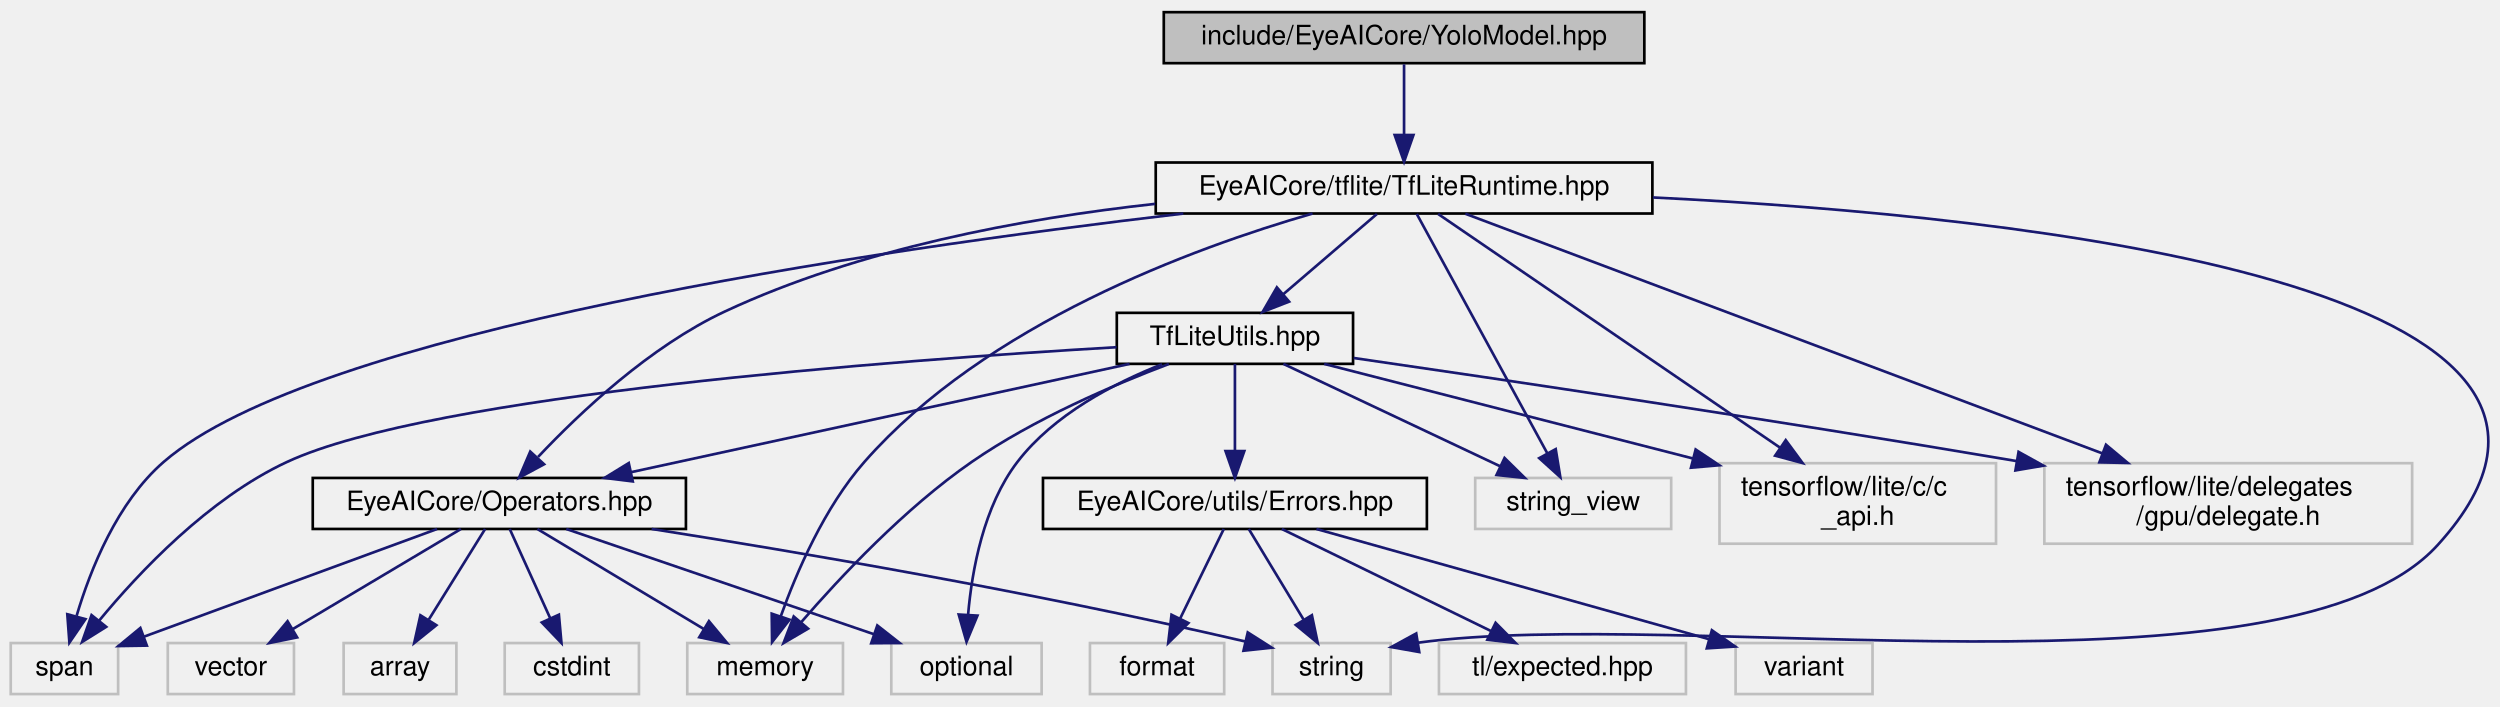
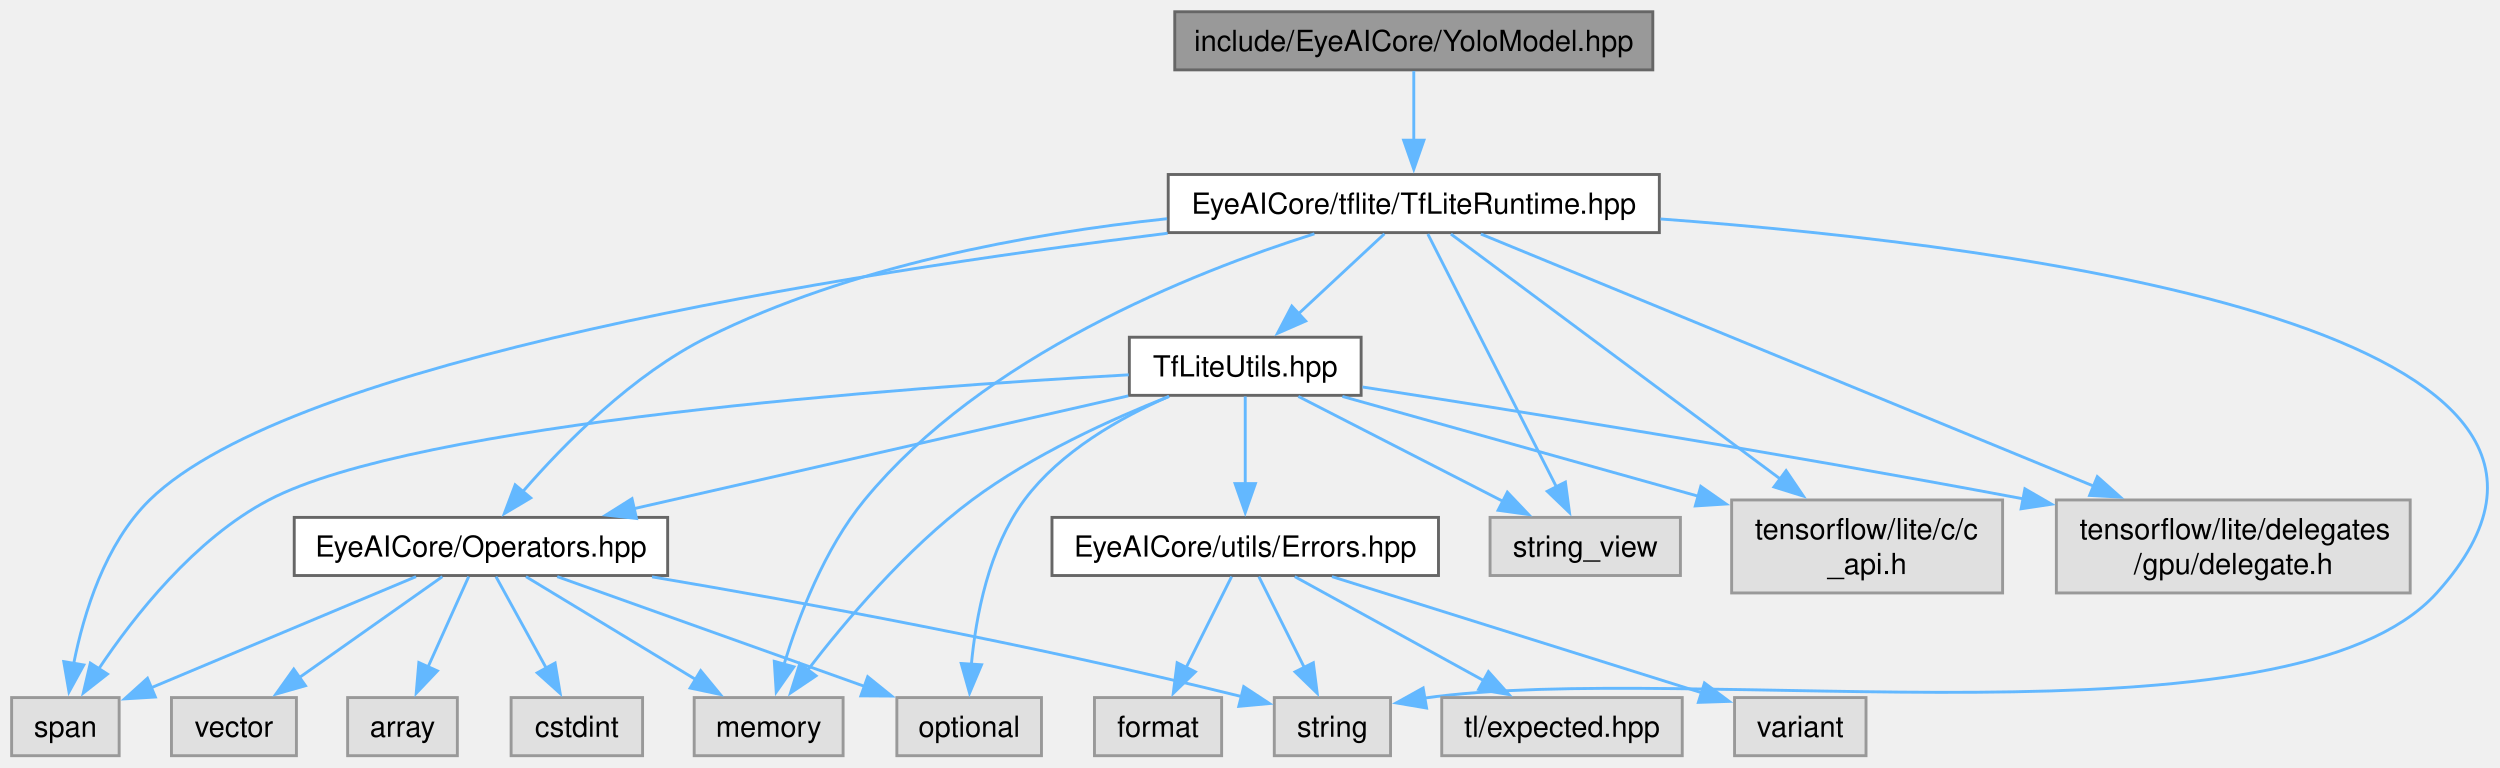
- <svg xmlns="http://www.w3.org/2000/svg" xmlns:xlink="http://www.w3.org/1999/xlink" width="931pt" height="263pt" viewBox="0.00 0.00 931.23 263.00">
-   <g id="graph0" class="graph" transform="scale(1 1) rotate(0) translate(4 259)">
-     <g id="node1" class="node">
-       <g id="a_node1">
-         <a xlink:title=" ">
-           <polygon fill="#bfbfbf" stroke="black" points="429.5,-235.5 429.5,-254.5 608.5,-254.5 608.5,-235.5 429.5,-235.5" />
-           <text text-anchor="middle" x="519" y="-242.5" font-family="Helvetica,sans-Serif" font-size="10.00">include/EyeAICore/YoloModel.hpp</text>
-         </a>
-       </g>
-     </g>
-     <g id="node2" class="node">
-       <g id="a_node2">
+ <svg xmlns="http://www.w3.org/2000/svg" xmlns:xlink="http://www.w3.org/1999/xlink" width="860pt" height="264pt" viewBox="0.00 0.00 860.28 264.00">
+   <g id="graph0" class="graph" transform="scale(1 1) rotate(0) translate(4 260)">
+     <g id="Node000001" class="node">
+       <g id="a_Node000001">
+         <a xlink:title=" ">
+           <polygon fill="#999999" stroke="#666666" points="564.75,-256 400.25,-256 400.25,-236 564.75,-236 564.75,-256" />
+           <text text-anchor="middle" x="482.5" y="-242.5" font-family="Helvetica,sans-Serif" font-size="10.00">include/EyeAICore/YoloModel.hpp</text>
+         </a>
+       </g>
+     </g>
+     <g id="Node000002" class="node">
+       <g id="a_Node000002">
        <a xlink:href="TfLiteRuntime_8hpp.html" target="_top" xlink:title=" ">
-           <polygon fill="none" stroke="black" points="426.5,-179.5 426.5,-198.5 611.5,-198.5 611.5,-179.5 426.5,-179.5" />
-           <text text-anchor="middle" x="519" y="-186.5" font-family="Helvetica,sans-Serif" font-size="10.00">EyeAICore/tflite/TfLiteRuntime.hpp</text>
-         </a>
-       </g>
-     </g>
-     <g id="edge1" class="edge">
-       <path fill="none" stroke="midnightblue" d="M519,-235.08C519,-228.01 519,-217.86 519,-208.99" />
-       <polygon fill="midnightblue" stroke="midnightblue" points="522.5,-208.75 519,-198.75 515.5,-208.75 522.5,-208.75" />
-     </g>
-     <g id="node3" class="node">
-       <g id="a_node3">
+           <polygon fill="white" stroke="#666666" points="567,-200 398,-200 398,-180 567,-180 567,-200" />
+           <text text-anchor="middle" x="482.5" y="-186.5" font-family="Helvetica,sans-Serif" font-size="10.00">EyeAICore/tflite/TfLiteRuntime.hpp</text>
+         </a>
+       </g>
+     </g>
+     <g id="edge1_Node000001_Node000002" class="edge">
+       <g id="a_edge1_Node000001_Node000002">
+         <a xlink:title=" ">
+           <path fill="none" stroke="#63b8ff" d="M482.5,-235.59C482.5,-229.01 482.5,-219.96 482.5,-211.73" />
+           <polygon fill="#63b8ff" stroke="#63b8ff" points="486,-211.81 482.5,-201.81 479,-211.81 486,-211.81" />
+         </a>
+       </g>
+     </g>
+     <g id="Node000003" class="node">
+       <g id="a_Node000003">
        <a xlink:href="Operators_8hpp.html" target="_top" xlink:title=" ">
-           <polygon fill="none" stroke="black" points="112.5,-62 112.5,-81 251.5,-81 251.5,-62 112.5,-62" />
-           <text text-anchor="middle" x="182" y="-69" font-family="Helvetica,sans-Serif" font-size="10.00">EyeAICore/Operators.hpp</text>
-         </a>
-       </g>
-     </g>
-     <g id="edge2" class="edge">
-       <path fill="none" stroke="midnightblue" d="M426.25,-183.09C376.8,-177.66 316.02,-166.37 266,-143 238.09,-129.96 211.91,-105.24 196.42,-88.82" />
-       <polygon fill="midnightblue" stroke="midnightblue" points="198.67,-86.1 189.34,-81.09 193.51,-90.83 198.67,-86.1" />
-     </g>
-     <g id="node6" class="node">
-       <g id="a_node6">
-         <a xlink:title=" ">
-           <polygon fill="none" stroke="#bfbfbf" points="252,-0.5 252,-19.5 310,-19.5 310,-0.5 252,-0.5" />
-           <text text-anchor="middle" x="281" y="-7.5" font-family="Helvetica,sans-Serif" font-size="10.00">memory</text>
-         </a>
-       </g>
-     </g>
-     <g id="edge25" class="edge">
-       <path fill="none" stroke="midnightblue" d="M484.91,-179.49C440.47,-166.69 363.1,-138.35 318,-87 303.07,-70 292.7,-45.9 286.81,-29.42" />
-       <polygon fill="midnightblue" stroke="midnightblue" points="290.1,-28.21 283.59,-19.85 283.46,-30.44 290.1,-28.21" />
-     </g>
-     <g id="node8" class="node">
-       <g id="a_node8">
-         <a xlink:title=" ">
-           <polygon fill="none" stroke="#bfbfbf" points="0,-0.5 0,-19.5 40,-19.5 40,-0.5 0,-0.5" />
-           <text text-anchor="middle" x="20" y="-7.5" font-family="Helvetica,sans-Serif" font-size="10.00">span</text>
-         </a>
-       </g>
-     </g>
-     <g id="edge26" class="edge">
-       <path fill="none" stroke="midnightblue" d="M436.77,-179.48C319.72,-165.82 113.01,-135.51 57,-87 39.62,-71.95 29.65,-46.85 24.54,-29.65" />
-       <polygon fill="midnightblue" stroke="midnightblue" points="27.83,-28.41 21.85,-19.66 21.07,-30.23 27.83,-28.41" />
-     </g>
-     <g id="node9" class="node">
-       <g id="a_node9">
-         <a xlink:title=" ">
-           <polygon fill="none" stroke="#bfbfbf" points="470,-0.5 470,-19.5 514,-19.5 514,-0.5 470,-0.5" />
-           <text text-anchor="middle" x="492" y="-7.5" font-family="Helvetica,sans-Serif" font-size="10.00">string</text>
-         </a>
-       </g>
-     </g>
-     <g id="edge27" class="edge">
-       <path fill="none" stroke="midnightblue" d="M611.72,-185.48C751.74,-178.56 991.98,-152.68 904,-56 848.72,4.75 622.75,-33.12 524.2,-19.63" />
-       <polygon fill="midnightblue" stroke="midnightblue" points="524.66,-16.16 514.23,-18 523.53,-23.07 524.66,-16.16" />
-     </g>
-     <g id="node11" class="node">
-       <g id="a_node11">
+           <polygon fill="white" stroke="#666666" points="225.75,-82 97.25,-82 97.25,-62 225.75,-62 225.75,-82" />
+           <text text-anchor="middle" x="161.5" y="-68.5" font-family="Helvetica,sans-Serif" font-size="10.00">EyeAICore/Operators.hpp</text>
+         </a>
+       </g>
+     </g>
+     <g id="edge2_Node000002_Node000003" class="edge">
+       <g id="a_edge2_Node000002_Node000003">
+         <a xlink:title=" ">
+           <path fill="none" stroke="#63b8ff" d="M397.61,-184.78C349.2,-179.63 288.59,-168.37 239.5,-144 213.72,-131.2 190.2,-107.36 175.88,-90.86" />
+           <polygon fill="#63b8ff" stroke="#63b8ff" points="178.64,-88.7 169.53,-83.29 173.27,-93.2 178.64,-88.7" />
+         </a>
+       </g>
+     </g>
+     <g id="Node000006" class="node">
+       <g id="a_Node000006">
+         <a xlink:title=" ">
+           <polygon fill="#e0e0e0" stroke="#999999" points="286.12,-20 234.88,-20 234.88,0 286.12,0 286.12,-20" />
+           <text text-anchor="middle" x="260.5" y="-6.5" font-family="Helvetica,sans-Serif" font-size="10.00">memory</text>
+         </a>
+       </g>
+     </g>
+     <g id="edge25_Node000002_Node000006" class="edge">
+       <g id="a_edge25_Node000002_Node000006">
+         <a xlink:title=" ">
+           <path fill="none" stroke="#63b8ff" d="M448.31,-179.59C405.91,-166.19 334.26,-137.57 293.5,-88 279.67,-71.19 270.73,-47.71 265.69,-31.11" />
+           <polygon fill="#63b8ff" stroke="#63b8ff" points="269.18,-30.58 263.11,-21.89 262.44,-32.47 269.18,-30.58" />
+         </a>
+       </g>
+     </g>
+     <g id="Node000008" class="node">
+       <g id="a_Node000008">
+         <a xlink:title=" ">
+           <polygon fill="#e0e0e0" stroke="#999999" points="37,-20 0,-20 0,0 37,0 37,-20" />
+           <text text-anchor="middle" x="18.5" y="-6.5" font-family="Helvetica,sans-Serif" font-size="10.00">span</text>
+         </a>
+       </g>
+     </g>
+     <g id="edge26_Node000002_Node000008" class="edge">
+       <g id="a_edge26_Node000002_Node000008">
+         <a xlink:title=" ">
+           <path fill="none" stroke="#63b8ff" d="M397.8,-179.79C285.71,-165.9 96.54,-135.99 47.5,-88 32.13,-72.96 24.81,-48.98 21.38,-31.78" />
+           <polygon fill="#63b8ff" stroke="#63b8ff" points="24.84,-31.22 19.74,-21.93 17.94,-32.37 24.84,-31.22" />
+         </a>
+       </g>
+     </g>
+     <g id="Node000009" class="node">
+       <g id="a_Node000009">
+         <a xlink:title=" ">
+           <polygon fill="#e0e0e0" stroke="#999999" points="474.5,-20 434.5,-20 434.5,0 474.5,0 474.5,-20" />
+           <text text-anchor="middle" x="454.5" y="-6.5" font-family="Helvetica,sans-Serif" font-size="10.00">string</text>
+         </a>
+       </g>
+     </g>
+     <g id="edge27_Node000002_Node000009" class="edge">
+       <g id="a_edge27_Node000002_Node000009">
+         <a xlink:title=" ">
+           <path fill="none" stroke="#63b8ff" d="M567.4,-184.69C695.59,-175.22 915.48,-145.71 834.5,-56 784.12,-0.18 578.22,-32.75 486.13,-19.82" />
+           <polygon fill="#63b8ff" stroke="#63b8ff" points="486.9,-16.4 476.46,-18.16 485.72,-23.3 486.9,-16.4" />
+         </a>
+       </g>
+     </g>
+     <g id="Node000011" class="node">
+       <g id="a_Node000011">
        <a xlink:href="TfLiteUtils_8hpp.html" target="_top" xlink:title=" ">
-           <polygon fill="none" stroke="black" points="412,-123.5 412,-142.5 500,-142.5 500,-123.5 412,-123.5" />
-           <text text-anchor="middle" x="456" y="-130.5" font-family="Helvetica,sans-Serif" font-size="10.00">TfLiteUtils.hpp</text>
-         </a>
-       </g>
-     </g>
-     <g id="edge10" class="edge">
-       <path fill="none" stroke="midnightblue" d="M508.88,-179.32C499.47,-171.26 485.26,-159.08 473.93,-149.37" />
-       <polygon fill="midnightblue" stroke="midnightblue" points="476.18,-146.68 466.31,-142.83 471.62,-152 476.18,-146.68" />
-     </g>
-     <g id="node16" class="node">
-       <g id="a_node16">
-         <a xlink:title=" ">
-           <polygon fill="none" stroke="#bfbfbf" points="545.5,-62 545.5,-81 618.5,-81 618.5,-62 545.5,-62" />
-           <text text-anchor="middle" x="582" y="-69" font-family="Helvetica,sans-Serif" font-size="10.00">string_view</text>
-         </a>
-       </g>
-     </g>
-     <g id="edge28" class="edge">
-       <path fill="none" stroke="midnightblue" d="M523.74,-179.32C534.04,-160.42 558.68,-115.25 572.39,-90.12" />
-       <polygon fill="midnightblue" stroke="midnightblue" points="575.49,-91.74 577.21,-81.28 569.35,-88.38 575.49,-91.74" />
-     </g>
-     <g id="node17" class="node">
-       <g id="a_node17">
-         <a xlink:title=" ">
-           <polygon fill="none" stroke="#bfbfbf" points="636.5,-56.5 636.5,-86.5 739.5,-86.5 739.5,-56.5 636.5,-56.5" />
-           <text text-anchor="start" x="644.5" y="-74.5" font-family="Helvetica,sans-Serif" font-size="10.00">tensorflow/lite/c/c</text>
-           <text text-anchor="middle" x="688" y="-63.5" font-family="Helvetica,sans-Serif" font-size="10.00">_api.h</text>
-         </a>
-       </g>
-     </g>
-     <g id="edge23" class="edge">
-       <path fill="none" stroke="midnightblue" d="M531.7,-179.32C558.57,-160.96 621.72,-117.8 659.01,-92.31" />
-       <polygon fill="midnightblue" stroke="midnightblue" points="661.17,-95.08 667.45,-86.55 657.22,-89.3 661.17,-95.08" />
-     </g>
-     <g id="node18" class="node">
-       <g id="a_node18">
-         <a xlink:title=" ">
-           <polygon fill="none" stroke="#bfbfbf" points="757.5,-56.5 757.5,-86.5 894.5,-86.5 894.5,-56.5 757.5,-56.5" />
-           <text text-anchor="start" x="765.5" y="-74.5" font-family="Helvetica,sans-Serif" font-size="10.00">tensorflow/lite/delegates</text>
-           <text text-anchor="middle" x="826" y="-63.5" font-family="Helvetica,sans-Serif" font-size="10.00">/gpu/delegate.h</text>
-         </a>
-       </g>
-     </g>
-     <g id="edge24" class="edge">
-       <path fill="none" stroke="midnightblue" d="M541.82,-179.41C591.89,-160.58 712.21,-115.31 779.12,-90.14" />
-       <polygon fill="midnightblue" stroke="midnightblue" points="780.46,-93.37 788.59,-86.58 778,-86.82 780.46,-93.37" />
-     </g>
-     <g id="node4" class="node">
-       <g id="a_node4">
-         <a xlink:title=" ">
-           <polygon fill="none" stroke="#bfbfbf" points="124,-0.5 124,-19.5 166,-19.5 166,-0.5 124,-0.5" />
-           <text text-anchor="middle" x="145" y="-7.5" font-family="Helvetica,sans-Serif" font-size="10.00">array</text>
-         </a>
-       </g>
-     </g>
-     <g id="edge3" class="edge">
-       <path fill="none" stroke="midnightblue" d="M176.7,-61.98C171.26,-53.23 162.64,-39.37 155.76,-28.31" />
-       <polygon fill="midnightblue" stroke="midnightblue" points="158.54,-26.15 150.29,-19.51 152.6,-29.85 158.54,-26.15" />
-     </g>
-     <g id="node5" class="node">
-       <g id="a_node5">
-         <a xlink:title=" ">
-           <polygon fill="none" stroke="#bfbfbf" points="184,-0.5 184,-19.5 234,-19.5 234,-0.5 184,-0.5" />
-           <text text-anchor="middle" x="209" y="-7.5" font-family="Helvetica,sans-Serif" font-size="10.00">cstdint</text>
-         </a>
-       </g>
-     </g>
-     <g id="edge4" class="edge">
-       <path fill="none" stroke="midnightblue" d="M185.87,-61.98C189.8,-53.32 196,-39.65 200.99,-28.65" />
-       <polygon fill="midnightblue" stroke="midnightblue" points="204.19,-30.06 205.14,-19.51 197.82,-27.17 204.19,-30.06" />
-     </g>
-     <g id="edge5" class="edge">
-       <path fill="none" stroke="midnightblue" d="M196.18,-61.98C212.36,-52.25 239.03,-36.23 258.14,-24.74" />
-       <polygon fill="midnightblue" stroke="midnightblue" points="260.07,-27.66 266.84,-19.51 256.47,-21.66 260.07,-27.66" />
-     </g>
-     <g id="node7" class="node">
-       <g id="a_node7">
-         <a xlink:title=" ">
-           <polygon fill="none" stroke="#bfbfbf" points="328,-0.5 328,-19.5 384,-19.5 384,-0.5 328,-0.5" />
-           <text text-anchor="middle" x="356" y="-7.5" font-family="Helvetica,sans-Serif" font-size="10.00">optional</text>
-         </a>
-       </g>
-     </g>
-     <g id="edge6" class="edge">
-       <path fill="none" stroke="midnightblue" d="M206.93,-61.98C237.04,-51.68 287.83,-34.31 321.64,-22.75" />
-       <polygon fill="midnightblue" stroke="midnightblue" points="322.79,-26.06 331.12,-19.51 320.52,-19.43 322.79,-26.06" />
-     </g>
-     <g id="edge7" class="edge">
-       <path fill="none" stroke="midnightblue" d="M158.79,-61.98C130.05,-51.42 81.07,-33.43 49.64,-21.89" />
-       <polygon fill="midnightblue" stroke="midnightblue" points="50.7,-18.55 40.1,-18.38 48.28,-25.12 50.7,-18.55" />
-     </g>
-     <g id="edge8" class="edge">
-       <path fill="none" stroke="midnightblue" d="M238.73,-62C293.14,-53.44 377.76,-39.11 459.74,-20.11" />
-       <polygon fill="midnightblue" stroke="midnightblue" points="460.78,-23.46 469.72,-17.77 459.19,-16.64 460.78,-23.46" />
-     </g>
-     <g id="node10" class="node">
-       <g id="a_node10">
-         <a xlink:title=" ">
-           <polygon fill="none" stroke="#bfbfbf" points="58.5,-0.5 58.5,-19.5 105.5,-19.5 105.5,-0.5 58.5,-0.5" />
-           <text text-anchor="middle" x="82" y="-7.5" font-family="Helvetica,sans-Serif" font-size="10.00">vector</text>
-         </a>
-       </g>
-     </g>
-     <g id="edge9" class="edge">
-       <path fill="none" stroke="midnightblue" d="M167.67,-61.98C151.34,-52.25 124.4,-36.23 105.09,-24.74" />
-       <polygon fill="midnightblue" stroke="midnightblue" points="106.68,-21.61 96.3,-19.51 103.11,-27.63 106.68,-21.61" />
-     </g>
-     <g id="edge11" class="edge">
-       <path fill="none" stroke="midnightblue" d="M416.74,-123.48C367.81,-112.85 284.16,-94.68 231.05,-83.15" />
-       <polygon fill="midnightblue" stroke="midnightblue" points="231.7,-79.71 221.18,-81.01 230.21,-86.55 231.7,-79.71" />
-     </g>
-     <g id="edge17" class="edge">
-       <path fill="none" stroke="midnightblue" d="M431.39,-123.45C410.78,-115.67 381.1,-102.96 358,-87 333,-69.72 308.84,-43.93 294.45,-27.28" />
-       <polygon fill="midnightblue" stroke="midnightblue" points="297,-24.87 287.86,-19.5 291.65,-29.4 297,-24.87" />
-     </g>
-     <g id="edge18" class="edge">
-       <path fill="none" stroke="midnightblue" d="M428.85,-123.36C410.99,-116.31 388.51,-104.61 375,-87 362.36,-70.52 358.04,-46.65 356.61,-30.07" />
-       <polygon fill="midnightblue" stroke="midnightblue" points="360.09,-29.72 356.02,-19.94 353.11,-30.13 360.09,-29.72" />
-     </g>
-     <g id="edge19" class="edge">
-       <path fill="none" stroke="midnightblue" d="M411.9,-129.7C329.81,-124.89 157.02,-112.04 103,-87 73.75,-73.44 47.73,-45.79 32.92,-27.84" />
-       <polygon fill="midnightblue" stroke="midnightblue" points="35.56,-25.54 26.59,-19.92 30.1,-29.91 35.56,-25.54" />
-     </g>
-     <g id="node12" class="node">
-       <g id="a_node12">
+           <polygon fill="white" stroke="#666666" points="464.38,-144 384.62,-144 384.62,-124 464.38,-124 464.38,-144" />
+           <text text-anchor="middle" x="424.5" y="-130.5" font-family="Helvetica,sans-Serif" font-size="10.00">TfLiteUtils.hpp</text>
+         </a>
+       </g>
+     </g>
+     <g id="edge10_Node000002_Node000011" class="edge">
+       <g id="a_edge10_Node000002_Node000011">
+         <a xlink:title=" ">
+           <path fill="none" stroke="#63b8ff" d="M472.4,-179.59C464.25,-172.01 452.57,-161.13 442.78,-152.02" />
+           <polygon fill="#63b8ff" stroke="#63b8ff" points="445.3,-149.58 435.59,-145.33 440.53,-154.71 445.3,-149.58" />
+         </a>
+       </g>
+     </g>
+     <g id="Node000016" class="node">
+       <g id="a_Node000016">
+         <a xlink:title=" ">
+           <polygon fill="#e0e0e0" stroke="#999999" points="574.25,-82 508.75,-82 508.75,-62 574.25,-62 574.25,-82" />
+           <text text-anchor="middle" x="541.5" y="-68.5" font-family="Helvetica,sans-Serif" font-size="10.00">string_view</text>
+         </a>
+       </g>
+     </g>
+     <g id="edge28_Node000002_Node000016" class="edge">
+       <g id="a_edge28_Node000002_Node000016">
+         <a xlink:title=" ">
+           <path fill="none" stroke="#63b8ff" d="M487.33,-179.51C496.97,-160.55 518.78,-117.67 531.59,-92.48" />
+           <polygon fill="#63b8ff" stroke="#63b8ff" points="534.67,-94.15 536.08,-83.65 528.43,-90.98 534.67,-94.15" />
+         </a>
+       </g>
+     </g>
+     <g id="Node000017" class="node">
+       <g id="a_Node000017">
+         <a xlink:title=" ">
+           <polygon fill="#e0e0e0" stroke="#999999" points="685.12,-88 591.88,-88 591.88,-56 685.12,-56 685.12,-88" />
+           <text text-anchor="start" x="599.88" y="-74.5" font-family="Helvetica,sans-Serif" font-size="10.00">tensorflow/lite/c/c</text>
+           <text text-anchor="middle" x="638.5" y="-62.5" font-family="Helvetica,sans-Serif" font-size="10.00">_api.h</text>
+         </a>
+       </g>
+     </g>
+     <g id="edge23_Node000002_Node000017" class="edge">
+       <g id="a_edge23_Node000002_Node000017">
+         <a xlink:title=" ">
+           <path fill="none" stroke="#63b8ff" d="M495.27,-179.51C519.88,-161.21 574.47,-120.61 608.7,-95.16" />
+           <polygon fill="#63b8ff" stroke="#63b8ff" points="610.62,-98.09 616.56,-89.32 606.44,-92.47 610.62,-98.09" />
+         </a>
+       </g>
+     </g>
+     <g id="Node000018" class="node">
+       <g id="a_Node000018">
+         <a xlink:title=" ">
+           <polygon fill="#e0e0e0" stroke="#999999" points="825.38,-88 703.62,-88 703.62,-56 825.38,-56 825.38,-88" />
+           <text text-anchor="start" x="711.62" y="-74.5" font-family="Helvetica,sans-Serif" font-size="10.00">tensorflow/lite/delegates</text>
+           <text text-anchor="middle" x="764.5" y="-62.5" font-family="Helvetica,sans-Serif" font-size="10.00">/gpu/delegate.h</text>
+         </a>
+       </g>
+     </g>
+     <g id="edge24_Node000002_Node000018" class="edge">
+       <g id="a_edge24_Node000002_Node000018">
+         <a xlink:title=" ">
+           <path fill="none" stroke="#63b8ff" d="M505.58,-179.51C551.49,-160.62 655.14,-117.99 716.46,-92.76" />
+           <polygon fill="#63b8ff" stroke="#63b8ff" points="717.71,-96.03 725.63,-88.99 715.05,-89.56 717.71,-96.03" />
+         </a>
+       </g>
+     </g>
+     <g id="Node000004" class="node">
+       <g id="a_Node000004">
+         <a xlink:title=" ">
+           <polygon fill="#e0e0e0" stroke="#999999" points="153.38,-20 115.62,-20 115.62,0 153.38,0 153.38,-20" />
+           <text text-anchor="middle" x="134.5" y="-6.5" font-family="Helvetica,sans-Serif" font-size="10.00">array</text>
+         </a>
+       </g>
+     </g>
+     <g id="edge3_Node000003_Node000004" class="edge">
+       <g id="a_edge3_Node000003_Node000004">
+         <a xlink:title=" ">
+           <path fill="none" stroke="#63b8ff" d="M157.28,-61.62C153.53,-53.3 147.94,-40.86 143.23,-30.4" />
+           <polygon fill="#63b8ff" stroke="#63b8ff" points="146.52,-29.18 139.22,-21.49 140.13,-32.05 146.52,-29.18" />
+         </a>
+       </g>
+     </g>
+     <g id="Node000005" class="node">
+       <g id="a_Node000005">
+         <a xlink:title=" ">
+           <polygon fill="#e0e0e0" stroke="#999999" points="217.12,-20 171.88,-20 171.88,0 217.12,0 217.12,-20" />
+           <text text-anchor="middle" x="194.5" y="-6.5" font-family="Helvetica,sans-Serif" font-size="10.00">cstdint</text>
+         </a>
+       </g>
+     </g>
+     <g id="edge4_Node000003_Node000005" class="edge">
+       <g id="a_edge4_Node000003_Node000005">
+         <a xlink:title=" ">
+           <path fill="none" stroke="#63b8ff" d="M166.66,-61.62C171.28,-53.21 178.22,-40.6 184.01,-30.07" />
+           <polygon fill="#63b8ff" stroke="#63b8ff" points="187.01,-31.89 188.76,-21.44 180.87,-28.51 187.01,-31.89" />
+         </a>
+       </g>
+     </g>
+     <g id="edge5_Node000003_Node000006" class="edge">
+       <g id="a_edge5_Node000003_Node000006">
+         <a xlink:title=" ">
+           <path fill="none" stroke="#63b8ff" d="M176.97,-61.62C192.59,-52.16 216.97,-37.38 235.37,-26.23" />
+           <polygon fill="#63b8ff" stroke="#63b8ff" points="237.11,-29.27 243.85,-21.09 233.48,-23.28 237.11,-29.27" />
+         </a>
+       </g>
+     </g>
+     <g id="Node000007" class="node">
+       <g id="a_Node000007">
+         <a xlink:title=" ">
+           <polygon fill="#e0e0e0" stroke="#999999" points="354.38,-20 304.62,-20 304.62,0 354.38,0 354.38,-20" />
+           <text text-anchor="middle" x="329.5" y="-6.5" font-family="Helvetica,sans-Serif" font-size="10.00">optional</text>
+         </a>
+       </g>
+     </g>
+     <g id="edge6_Node000003_Node000007" class="edge">
+       <g id="a_edge6_Node000003_Node000007">
+         <a xlink:title=" ">
+           <path fill="none" stroke="#63b8ff" d="M187.75,-61.62C216.23,-51.45 261.88,-35.15 293.65,-23.8" />
+           <polygon fill="#63b8ff" stroke="#63b8ff" points="294.59,-27.18 302.83,-20.52 292.24,-20.59 294.59,-27.18" />
+         </a>
+       </g>
+     </g>
+     <g id="edge7_Node000003_Node000008" class="edge">
+       <g id="a_edge7_Node000003_Node000008">
+         <a xlink:title=" ">
+           <path fill="none" stroke="#63b8ff" d="M139.16,-61.62C114.58,-51.31 74.98,-34.7 47.9,-23.33" />
+           <polygon fill="#63b8ff" stroke="#63b8ff" points="49.46,-20.19 38.88,-19.55 46.75,-26.65 49.46,-20.19" />
+         </a>
+       </g>
+     </g>
+     <g id="edge8_Node000003_Node000009" class="edge">
+       <g id="a_edge8_Node000003_Node000009">
+         <a xlink:title=" ">
+           <path fill="none" stroke="#63b8ff" d="M220.37,-61.54C271.62,-52.87 348.08,-38.91 423.22,-20.35" />
+           <polygon fill="#63b8ff" stroke="#63b8ff" points="423.98,-23.77 432.83,-17.95 422.28,-16.98 423.98,-23.77" />
+         </a>
+       </g>
+     </g>
+     <g id="Node000010" class="node">
+       <g id="a_Node000010">
+         <a xlink:title=" ">
+           <polygon fill="#e0e0e0" stroke="#999999" points="98,-20 55,-20 55,0 98,0 98,-20" />
+           <text text-anchor="middle" x="76.5" y="-6.5" font-family="Helvetica,sans-Serif" font-size="10.00">vector</text>
+         </a>
+       </g>
+     </g>
+     <g id="edge9_Node000003_Node000010" class="edge">
+       <g id="a_edge9_Node000003_Node000010">
+         <a xlink:title=" ">
+           <path fill="none" stroke="#63b8ff" d="M148.22,-61.62C134.99,-52.29 114.46,-37.79 98.74,-26.7" />
+           <polygon fill="#63b8ff" stroke="#63b8ff" points="101.11,-24.09 90.92,-21.18 97.08,-29.81 101.11,-24.09" />
+         </a>
+       </g>
+     </g>
+     <g id="edge11_Node000011_Node000003" class="edge">
+       <g id="a_edge11_Node000011_Node000003">
+         <a xlink:title=" ">
+           <path fill="none" stroke="#63b8ff" d="M384.27,-123.82C338.65,-113.41 264.12,-96.41 213.97,-84.97" />
+           <polygon fill="#63b8ff" stroke="#63b8ff" points="215.03,-81.62 204.5,-82.81 213.48,-88.45 215.03,-81.62" />
+         </a>
+       </g>
+     </g>
+     <g id="edge17_Node000011_Node000006" class="edge">
+       <g id="a_edge17_Node000011_Node000006">
+         <a xlink:title=" ">
+           <path fill="none" stroke="#63b8ff" d="M398.27,-123.63C378.53,-115.85 351.4,-103.55 330.5,-88 307.84,-71.14 286.76,-46.16 273.77,-29.26" />
+           <polygon fill="#63b8ff" stroke="#63b8ff" points="276.81,-27.49 268.02,-21.58 271.21,-31.68 276.81,-27.49" />
+         </a>
+       </g>
+     </g>
+     <g id="edge18_Node000011_Node000007" class="edge">
+       <g id="a_edge18_Node000011_Node000007">
+         <a xlink:title=" ">
+           <path fill="none" stroke="#63b8ff" d="M398.26,-123.64C381.61,-116.39 360.94,-104.74 348.5,-88 336.2,-71.44 331.79,-47.89 330.24,-31.21" />
+           <polygon fill="#63b8ff" stroke="#63b8ff" points="333.76,-31.29 329.64,-21.53 326.77,-31.72 333.76,-31.29" />
+         </a>
+       </g>
+     </g>
+     <g id="edge19_Node000011_Node000008" class="edge">
+       <g id="a_edge19_Node000011_Node000008">
+         <a xlink:title=" ">
+           <path fill="none" stroke="#63b8ff" d="M384.42,-131.06C306.81,-126.75 139.19,-114.59 88.5,-88 62.96,-74.6 42.05,-47.96 29.93,-29.81" />
+           <polygon fill="#63b8ff" stroke="#63b8ff" points="32.98,-28.09 24.65,-21.55 27.08,-31.86 32.98,-28.09" />
+         </a>
+       </g>
+     </g>
+     <g id="Node000012" class="node">
+       <g id="a_Node000012">
        <a xlink:href="Errors_8hpp.html" target="_top" xlink:title=" ">
-           <polygon fill="none" stroke="black" points="384.5,-62 384.5,-81 527.5,-81 527.5,-62 384.5,-62" />
-           <text text-anchor="middle" x="456" y="-69" font-family="Helvetica,sans-Serif" font-size="10.00">EyeAICore/utils/Errors.hpp</text>
-         </a>
-       </g>
-     </g>
-     <g id="edge12" class="edge">
-       <path fill="none" stroke="midnightblue" d="M456,-123.48C456,-115.08 456,-101.98 456,-91.16" />
-       <polygon fill="midnightblue" stroke="midnightblue" points="459.5,-91.01 456,-81.01 452.5,-91.01 459.5,-91.01" />
-     </g>
-     <g id="edge20" class="edge">
-       <path fill="none" stroke="midnightblue" d="M474.05,-123.48C495.2,-113.49 530.44,-96.85 554.88,-85.31" />
-       <polygon fill="midnightblue" stroke="midnightblue" points="556.43,-88.44 563.98,-81.01 553.44,-82.11 556.43,-88.44" />
-     </g>
-     <g id="edge21" class="edge">
-       <path fill="none" stroke="midnightblue" d="M489.24,-123.48C525,-114.3 582.66,-99.52 626.68,-88.23" />
-       <polygon fill="midnightblue" stroke="midnightblue" points="627.61,-91.6 636.42,-85.73 625.87,-84.82 627.61,-91.6" />
-     </g>
-     <g id="edge22" class="edge">
-       <path fill="none" stroke="midnightblue" d="M500.25,-125.68C555.73,-117.65 653.98,-103.08 747.29,-87.26" />
-       <polygon fill="midnightblue" stroke="midnightblue" points="747.9,-90.71 757.17,-85.58 746.73,-83.81 747.9,-90.71" />
-     </g>
-     <g id="edge14" class="edge">
-       <path fill="none" stroke="midnightblue" d="M461.16,-61.98C466.45,-53.23 474.84,-39.37 481.53,-28.31" />
-       <polygon fill="midnightblue" stroke="midnightblue" points="484.67,-29.88 486.85,-19.51 478.68,-26.25 484.67,-29.88" />
-     </g>
-     <g id="node13" class="node">
-       <g id="a_node13">
-         <a xlink:title=" ">
-           <polygon fill="none" stroke="#bfbfbf" points="402,-0.5 402,-19.5 452,-19.5 452,-0.5 402,-0.5" />
-           <text text-anchor="middle" x="427" y="-7.5" font-family="Helvetica,sans-Serif" font-size="10.00">format</text>
-         </a>
-       </g>
-     </g>
-     <g id="edge13" class="edge">
-       <path fill="none" stroke="midnightblue" d="M451.85,-61.98C447.62,-53.32 440.96,-39.65 435.6,-28.65" />
-       <polygon fill="midnightblue" stroke="midnightblue" points="438.67,-26.96 431.15,-19.51 432.38,-30.03 438.67,-26.96" />
-     </g>
-     <g id="node14" class="node">
-       <g id="a_node14">
-         <a xlink:title=" ">
-           <polygon fill="none" stroke="#bfbfbf" points="532,-0.5 532,-19.5 624,-19.5 624,-0.5 532,-0.5" />
-           <text text-anchor="middle" x="578" y="-7.5" font-family="Helvetica,sans-Serif" font-size="10.00">tl/expected.hpp</text>
-         </a>
-       </g>
-     </g>
-     <g id="edge15" class="edge">
-       <path fill="none" stroke="midnightblue" d="M473.48,-61.98C493.86,-52.03 527.78,-35.49 551.42,-23.96" />
-       <polygon fill="midnightblue" stroke="midnightblue" points="553.1,-27.04 560.55,-19.51 550.03,-20.75 553.1,-27.04" />
-     </g>
-     <g id="node15" class="node">
-       <g id="a_node15">
-         <a xlink:title=" ">
-           <polygon fill="none" stroke="#bfbfbf" points="642.5,-0.5 642.5,-19.5 693.5,-19.5 693.5,-0.5 642.5,-0.5" />
-           <text text-anchor="middle" x="668" y="-7.5" font-family="Helvetica,sans-Serif" font-size="10.00">variant</text>
-         </a>
-       </g>
-     </g>
-     <g id="edge16" class="edge">
-       <path fill="none" stroke="midnightblue" d="M486.37,-61.98C525,-51.13 591.6,-32.44 632.52,-20.96" />
-       <polygon fill="midnightblue" stroke="midnightblue" points="633.66,-24.27 642.34,-18.2 631.77,-17.53 633.66,-24.27" />
+           <polygon fill="white" stroke="#666666" points="491,-82 358,-82 358,-62 491,-62 491,-82" />
+           <text text-anchor="middle" x="424.5" y="-68.5" font-family="Helvetica,sans-Serif" font-size="10.00">EyeAICore/utils/Errors.hpp</text>
+         </a>
+       </g>
+     </g>
+     <g id="edge12_Node000011_Node000012" class="edge">
+       <g id="a_edge12_Node000011_Node000012">
+         <a xlink:title=" ">
+           <path fill="none" stroke="#63b8ff" d="M424.5,-123.62C424.5,-115.56 424.5,-103.65 424.5,-93.41" />
+           <polygon fill="#63b8ff" stroke="#63b8ff" points="428,-93.63 424.5,-83.63 421,-93.63 428,-93.63" />
+         </a>
+       </g>
+     </g>
+     <g id="edge20_Node000011_Node000016" class="edge">
+       <g id="a_edge20_Node000011_Node000016">
+         <a xlink:title=" ">
+           <path fill="none" stroke="#63b8ff" d="M442.78,-123.62C461.67,-113.94 491.4,-98.69 513.31,-87.46" />
+           <polygon fill="#63b8ff" stroke="#63b8ff" points="514.7,-90.68 522,-83 511.51,-84.45 514.7,-90.68" />
+         </a>
+       </g>
+     </g>
+     <g id="edge21_Node000011_Node000017" class="edge">
+       <g id="a_edge21_Node000011_Node000017">
+         <a xlink:title=" ">
+           <path fill="none" stroke="#63b8ff" d="M457.94,-123.62C490.64,-114.46 541.11,-100.31 580.39,-89.29" />
+           <polygon fill="#63b8ff" stroke="#63b8ff" points="581.26,-92.68 589.95,-86.61 579.37,-85.94 581.26,-92.68" />
+         </a>
+       </g>
+     </g>
+     <g id="edge22_Node000011_Node000018" class="edge">
+       <g id="a_edge22_Node000011_Node000018">
+         <a xlink:title=" ">
+           <path fill="none" stroke="#63b8ff" d="M464.86,-126.87C515.56,-119.03 605.51,-104.7 692.33,-88.36" />
+           <polygon fill="#63b8ff" stroke="#63b8ff" points="692.79,-91.84 701.96,-86.54 691.49,-84.96 692.79,-91.84" />
+         </a>
+       </g>
+     </g>
+     <g id="edge14_Node000012_Node000009" class="edge">
+       <g id="a_edge14_Node000012_Node000009">
+         <a xlink:title=" ">
+           <path fill="none" stroke="#63b8ff" d="M429.19,-61.62C433.35,-53.3 439.57,-40.86 444.8,-30.4" />
+           <polygon fill="#63b8ff" stroke="#63b8ff" points="447.93,-31.98 449.27,-21.47 441.66,-28.85 447.93,-31.98" />
+         </a>
+       </g>
+     </g>
+     <g id="Node000013" class="node">
+       <g id="a_Node000013">
+         <a xlink:title=" ">
+           <polygon fill="#e0e0e0" stroke="#999999" points="416.38,-20 372.62,-20 372.62,0 416.38,0 416.38,-20" />
+           <text text-anchor="middle" x="394.5" y="-6.5" font-family="Helvetica,sans-Serif" font-size="10.00">format</text>
+         </a>
+       </g>
+     </g>
+     <g id="edge13_Node000012_Node000013" class="edge">
+       <g id="a_edge13_Node000012_Node000013">
+         <a xlink:title=" ">
+           <path fill="none" stroke="#63b8ff" d="M419.81,-61.62C415.65,-53.3 409.43,-40.86 404.2,-30.4" />
+           <polygon fill="#63b8ff" stroke="#63b8ff" points="407.34,-28.85 399.73,-21.47 401.07,-31.98 407.34,-28.85" />
+         </a>
+       </g>
+     </g>
+     <g id="Node000014" class="node">
+       <g id="a_Node000014">
+         <a xlink:title=" ">
+           <polygon fill="#e0e0e0" stroke="#999999" points="574.88,-20 492.12,-20 492.12,0 574.88,0 574.88,-20" />
+           <text text-anchor="middle" x="533.5" y="-6.5" font-family="Helvetica,sans-Serif" font-size="10.00">tl/expected.hpp</text>
+         </a>
+       </g>
+     </g>
+     <g id="edge15_Node000012_Node000014" class="edge">
+       <g id="a_edge15_Node000012_Node000014">
+         <a xlink:title=" ">
+           <path fill="none" stroke="#63b8ff" d="M441.53,-61.62C458.97,-52.03 486.33,-36.97 506.68,-25.77" />
+           <polygon fill="#63b8ff" stroke="#63b8ff" points="508.19,-28.93 515.26,-21.04 504.81,-22.8 508.19,-28.93" />
+         </a>
+       </g>
+     </g>
+     <g id="Node000015" class="node">
+       <g id="a_Node000015">
+         <a xlink:title=" ">
+           <polygon fill="#e0e0e0" stroke="#999999" points="638.12,-20 592.88,-20 592.88,0 638.12,0 638.12,-20" />
+           <text text-anchor="middle" x="615.5" y="-6.5" font-family="Helvetica,sans-Serif" font-size="10.00">variant</text>
+         </a>
+       </g>
+     </g>
+     <g id="edge16_Node000012_Node000015" class="edge">
+       <g id="a_edge16_Node000012_Node000015">
+         <a xlink:title=" ">
+           <path fill="none" stroke="#63b8ff" d="M454.34,-61.62C488.8,-50.8 545.37,-33.03 581.5,-21.68" />
+           <polygon fill="#63b8ff" stroke="#63b8ff" points="582.53,-25.03 591.02,-18.69 580.43,-18.35 582.53,-25.03" />
+         </a>
+       </g>
    </g>
  </g>
</svg>
